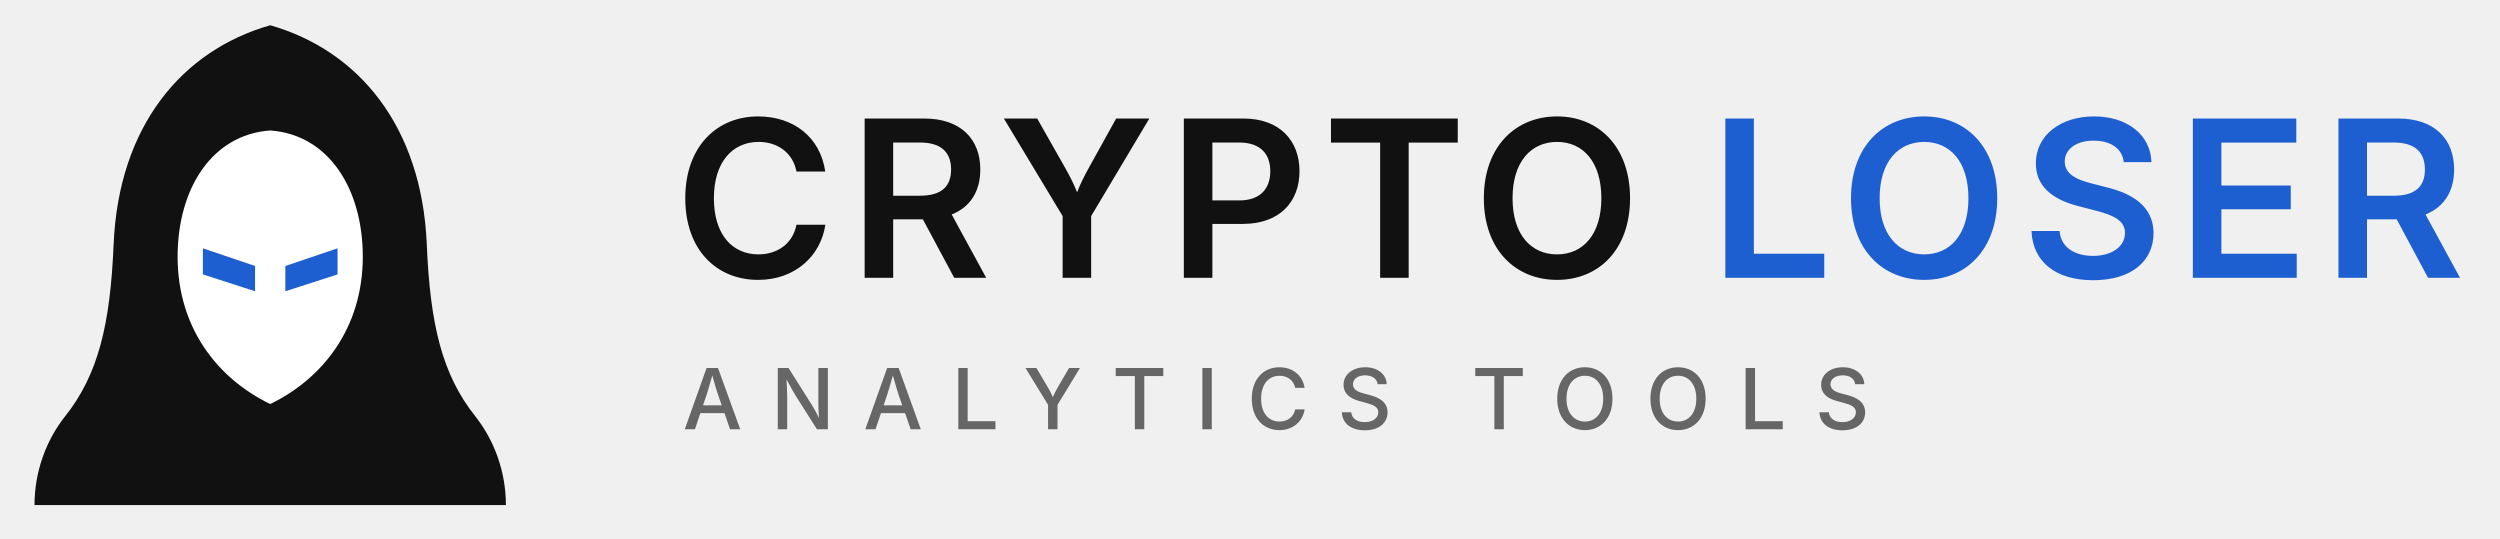
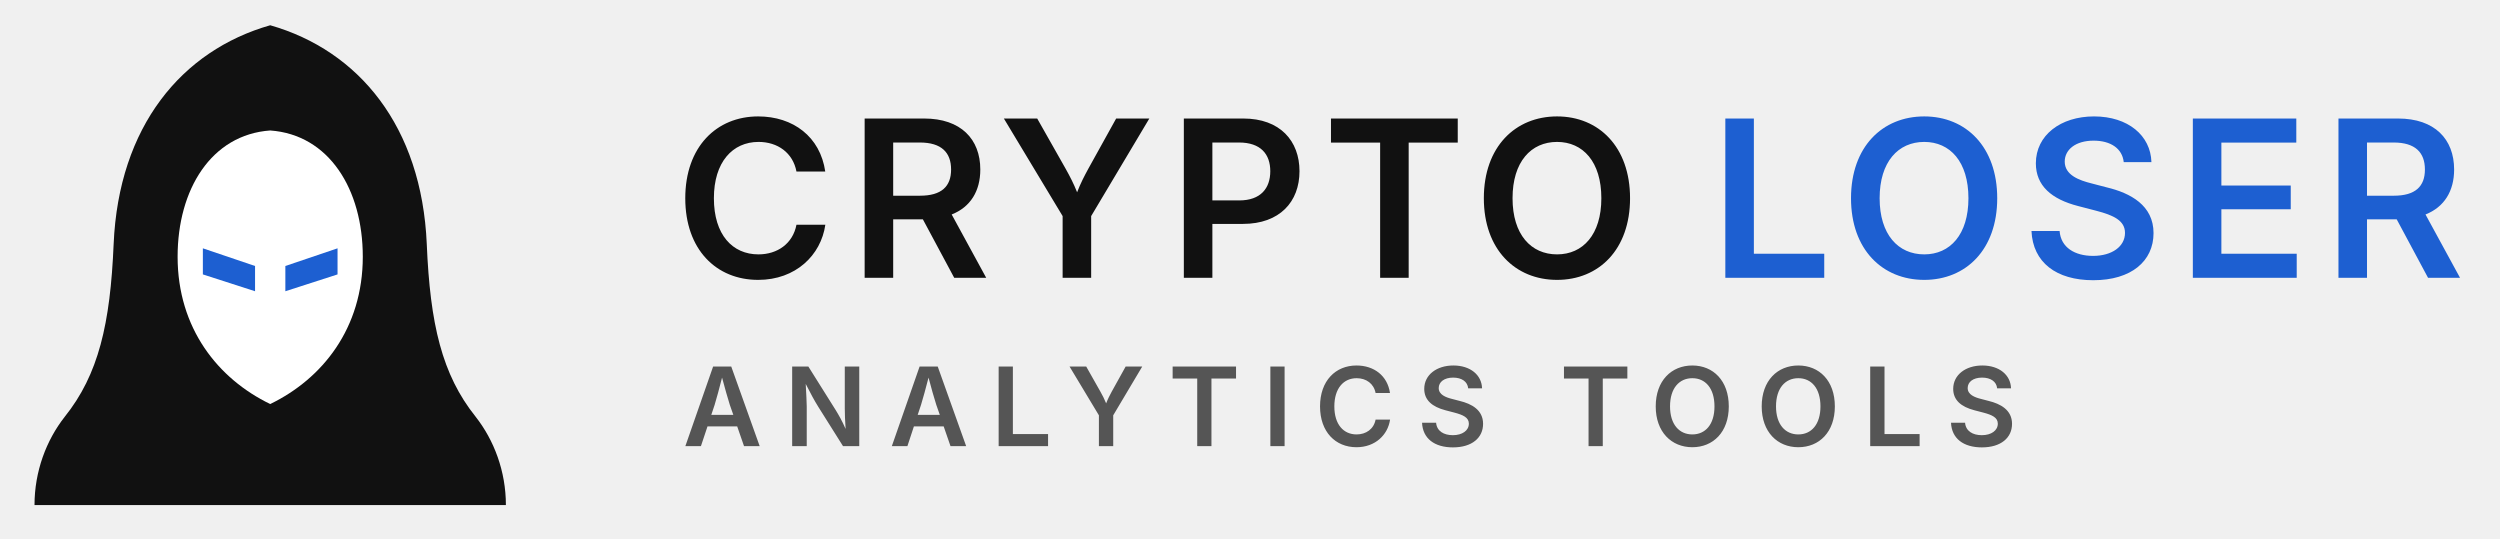
<svg xmlns="http://www.w3.org/2000/svg" viewBox="0 0 296.8 64" width="297" height="64" role="img" aria-label="Crypto Loser Analytics Tools">
  <path d="M32 3C21.5 6 14 15 13.4 29C13 38.5 11.6 44.5 7.6 49.5C5.4 52.3 4 56 4 60H60C60 56 58.6 52.3 56.4 49.5C52.4 44.5 51 38.5 50.6 29C50 15 42.5 6 32 3Z" fill="#111111" />
  <path d="M32 15.5C25 16 21 22.5 21 30.5C21 39 25.8 45 32 48C38.2 45 43 39 43 30.5C43 22.5 39 16 32 15.5Z" fill="#ffffff" />
  <path d="M24 29.5L30.2 31.6V34.6L24 32.6Z M40 29.5L33.8 31.6V34.6L40 32.6Z" fill="#1d5fd1" />
  <g transform="translate(80 33)">
    <path d="M9.97 0.25C14.43 0.25 17.43 -2.68 17.95 -6.3H14.52C14.09 -4.06 12.26 -2.78 10 -2.78C6.93 -2.78 4.71 -5.1 4.71 -9.45C4.71 -13.74 6.92 -16.14 10.02 -16.14C12.28 -16.14 14.1 -14.85 14.52 -12.62H17.94C17.34 -16.76 14.12 -19.17 9.97 -19.17C5.03 -19.17 1.31 -15.56 1.31 -9.45C1.31 -3.35 4.99 0.25 9.97 0.25ZM22.62 0H26.01V-6.94H29.54L33.26 0H37.06L32.96 -7.52C35.19 -8.4 36.36 -10.3 36.36 -12.86C36.36 -16.47 34.05 -18.92 29.69 -18.92H22.62ZM26.01 -9.75V-16.07H29.17C31.75 -16.07 32.89 -14.88 32.89 -12.86C32.89 -10.85 31.75 -9.75 29.2 -9.75ZM46.14 0H49.53V-7.33L56.44 -18.92H52.5L49.19 -12.95C48.7 -12.05 48.28 -11.24 47.86 -10.16C47.44 -11.21 47.02 -12.02 46.5 -12.95L43.12 -18.92H39.16L46.14 -7.33ZM60.54 0H63.93V-6.4H67.56C71.93 -6.4 74.28 -9.03 74.28 -12.66C74.28 -16.26 71.97 -18.92 67.61 -18.92H60.54ZM63.93 -9.19V-16.07H67.09C69.68 -16.07 70.81 -14.68 70.81 -12.66C70.81 -10.64 69.68 -9.19 67.12 -9.19ZM78.02 -16.06H83.86V0H87.25V-16.06H93.08V-18.92H78.02ZM104.88 0.25C109.83 0.25 113.55 -3.34 113.55 -9.45C113.55 -15.56 109.83 -19.17 104.88 -19.17C99.92 -19.17 96.18 -15.56 96.18 -9.45C96.18 -3.35 99.92 0.25 104.88 0.25ZM104.88 -2.78C101.78 -2.78 99.59 -5.14 99.59 -9.45C99.59 -13.77 101.78 -16.14 104.88 -16.14C107.95 -16.14 110.14 -13.79 110.14 -9.45C110.14 -5.13 107.95 -2.78 104.88 -2.78Z" fill="#111111" />
    <path transform="translate(122.97 0)" d="M1.9 0H13.65V-2.86H5.29V-18.92H1.9ZM25.53 0.25C30.48 0.25 34.2 -3.34 34.2 -9.45C34.2 -15.56 30.48 -19.17 25.53 -19.17C20.56 -19.17 16.83 -15.56 16.83 -9.45C16.83 -3.35 20.56 0.25 25.53 0.25ZM25.53 -2.78C22.43 -2.78 20.23 -5.14 20.23 -9.45C20.23 -13.77 22.43 -16.14 25.53 -16.14C28.6 -16.14 30.78 -13.79 30.78 -9.45C30.78 -5.13 28.6 -2.78 25.53 -2.78ZM45.61 0.29C50.13 0.29 52.77 -1.98 52.77 -5.31C52.77 -8.61 50.02 -10.07 47.21 -10.74L45.45 -11.2C43.91 -11.58 42.22 -12.21 42.22 -13.8C42.22 -15.23 43.52 -16.29 45.65 -16.29C47.69 -16.29 49.06 -15.35 49.23 -13.74H52.52C52.43 -16.9 49.74 -19.17 45.7 -19.17C41.74 -19.17 38.79 -16.94 38.79 -13.6C38.79 -10.93 40.66 -9.33 43.82 -8.52L45.97 -7.96C48.01 -7.43 49.38 -6.8 49.38 -5.33C49.38 -3.71 47.82 -2.6 45.59 -2.6C43.45 -2.6 41.76 -3.57 41.61 -5.56H38.27C38.43 -1.83 41.21 0.29 45.61 0.29ZM57.44 0H69.78V-2.86H60.83V-8.14H69.07V-10.96H60.83V-16.06H69.73V-18.92H57.44ZM74.74 0H78.13V-6.94H81.66L85.38 0H89.18L85.08 -7.52C87.31 -8.4 88.48 -10.3 88.48 -12.86C88.48 -16.47 86.17 -18.92 81.82 -18.92H74.74ZM78.13 -9.75V-16.07H81.29C83.87 -16.07 85.01 -14.88 85.01 -12.86C85.01 -10.85 83.87 -9.75 81.32 -9.75Z" fill="#1d5fd1" />
  </g>
-   <g transform="translate(81 51)">
-     <path d="M0.25 0H1.46L2.1 -1.92H4.97L5.63 0H6.84L4.2 -7.28H2.84ZM2.42 -2.85 2.83 -4.05C3.01 -4.6 3.23 -5.36 3.52 -6.4C3.8 -5.37 4.02 -4.63 4.22 -4.05L4.64 -2.85ZM11.3 0H12.42V-3.88C12.42 -4.26 12.38 -5.01 12.34 -5.92C12.87 -4.95 13.15 -4.44 13.5 -3.87L15.96 0H17.25V-7.28H16.12V-3.13C16.12 -2.71 16.14 -2.04 16.19 -1.33C15.87 -2.03 15.54 -2.58 15.32 -2.94L12.58 -7.28H11.3ZM21.7 0H22.91L23.56 -1.92H26.42L27.09 0H28.29L25.66 -7.28H24.29ZM23.88 -2.85 24.28 -4.05C24.46 -4.6 24.69 -5.36 24.97 -6.4C25.26 -5.37 25.48 -4.63 25.67 -4.05L26.09 -2.85ZM32.75 0H37.16V-0.96H33.86V-7.28H32.75ZM43.41 0H44.53V-2.9L47.2 -7.28H45.9L44.55 -4.96C44.34 -4.59 44.16 -4.26 43.98 -3.82C43.8 -4.25 43.62 -4.58 43.4 -4.96L42.03 -7.28H40.73L43.41 -2.9ZM51.45 -6.32H53.72V0H54.84V-6.32H57.1V-7.28H51.45ZM62.86 -7.28H61.74V0H62.86ZM70.89 0.1C72.5 0.1 73.67 -0.92 73.89 -2.36H72.77C72.58 -1.43 71.81 -0.92 70.9 -0.92C69.65 -0.92 68.72 -1.87 68.72 -3.63C68.72 -5.39 69.65 -6.36 70.9 -6.36C71.81 -6.36 72.58 -5.85 72.77 -4.92H73.89C73.64 -6.46 72.42 -7.37 70.89 -7.37C69.01 -7.37 67.61 -5.97 67.61 -3.63C67.61 -1.31 69 0.1 70.89 0.1ZM81.04 0.12C82.75 0.12 83.74 -0.78 83.74 -2.01C83.74 -3.33 82.57 -3.82 81.64 -4.06L80.94 -4.25C80.38 -4.39 79.63 -4.65 79.63 -5.34C79.63 -5.96 80.18 -6.41 81.07 -6.41C81.89 -6.41 82.48 -6.03 82.56 -5.36H83.64C83.61 -6.52 82.59 -7.37 81.09 -7.37C79.63 -7.37 78.51 -6.54 78.51 -5.28C78.51 -4.28 79.22 -3.67 80.41 -3.35L81.26 -3.12C82.04 -2.91 82.64 -2.66 82.64 -2.03C82.64 -1.32 81.96 -0.85 81.04 -0.85C80.2 -0.85 79.49 -1.23 79.43 -2.02H78.31C78.38 -0.69 79.41 0.12 81.04 0.12ZM94.16 -6.32H96.43V0H97.55V-6.32H99.81V-7.28H94.16ZM107.19 0.1C109.07 0.1 110.46 -1.31 110.46 -3.63C110.46 -5.97 109.07 -7.37 107.19 -7.37C105.3 -7.37 103.9 -5.97 103.9 -3.63C103.9 -1.31 105.3 0.1 107.19 0.1ZM107.19 -0.92C105.94 -0.92 105 -1.88 105 -3.63C105 -5.4 105.94 -6.36 107.19 -6.36C108.43 -6.36 109.36 -5.4 109.36 -3.63C109.36 -1.88 108.43 -0.92 107.19 -0.92ZM118.25 0.1C120.14 0.1 121.53 -1.31 121.53 -3.63C121.53 -5.97 120.14 -7.37 118.25 -7.37C116.36 -7.37 114.97 -5.97 114.97 -3.63C114.97 -1.31 116.36 0.1 118.25 0.1ZM118.25 -0.92C117 -0.92 116.07 -1.88 116.07 -3.63C116.07 -5.4 117 -6.36 118.25 -6.36C119.49 -6.36 120.42 -5.4 120.42 -3.63C120.42 -1.88 119.49 -0.92 118.25 -0.92ZM126.28 0H130.69V-0.96H127.4V-7.28H126.28ZM137.78 0.12C139.49 0.12 140.48 -0.78 140.48 -2.01C140.48 -3.33 139.31 -3.82 138.38 -4.06L137.67 -4.25C137.12 -4.39 136.36 -4.65 136.36 -5.34C136.36 -5.96 136.92 -6.41 137.81 -6.41C138.63 -6.41 139.22 -6.03 139.29 -5.36H140.38C140.34 -6.52 139.32 -7.37 137.83 -7.37C136.36 -7.37 135.25 -6.54 135.25 -5.28C135.25 -4.28 135.95 -3.67 137.15 -3.35L138 -3.12C138.78 -2.91 139.38 -2.66 139.38 -2.03C139.38 -1.32 138.7 -0.85 137.78 -0.85C136.94 -0.85 136.23 -1.23 136.17 -2.02H135.05C135.12 -0.69 136.14 0.12 137.78 0.12Z" fill="#666666" />
+   <g transform="translate(81 53)">
+     <path d="M0.32 0H2.17L2.95 -2.34H6.48L7.29 0H9.15L5.77 -9.46H3.62ZM3.4 -3.71 3.8 -4.91C4.06 -5.76 4.34 -6.82 4.68 -8.14C5.03 -6.83 5.33 -5.78 5.6 -4.91L6.02 -3.71ZM13.01 0H14.74V-4.7C14.74 -5.22 14.68 -6.22 14.62 -7.39C15.25 -6.16 15.61 -5.48 16.1 -4.69L19.05 0H20.98V-9.46H19.26V-4.49C19.26 -3.92 19.29 -2.96 19.36 -2.04C18.95 -2.99 18.53 -3.71 18.2 -4.25L14.93 -9.46H13.01ZM24.85 0H26.7L27.47 -2.34H31.01L31.82 0H33.68L30.3 -9.46H28.15ZM27.92 -3.71 28.32 -4.91C28.58 -5.76 28.87 -6.82 29.21 -8.14C29.56 -6.83 29.85 -5.78 30.13 -4.91L30.55 -3.71ZM37.54 0H43.41V-1.43H39.23V-9.46H37.54ZM49.45 0H51.15V-3.66L54.6 -9.46H52.63L50.97 -6.47C50.73 -6.02 50.52 -5.62 50.31 -5.08C50.1 -5.6 49.89 -6.01 49.63 -6.47L47.94 -9.46H45.96L49.45 -3.66ZM58.21 -8.03H61.13V0H62.82V-8.03H65.74V-9.46H58.21ZM71.51 -9.46H69.82V0H71.51ZM80.05 0.13C82.28 0.13 83.78 -1.34 84.04 -3.15H82.32C82.11 -2.03 81.19 -1.39 80.06 -1.39C78.53 -1.39 77.42 -2.55 77.42 -4.72C77.42 -6.87 78.52 -8.07 80.07 -8.07C81.2 -8.07 82.11 -7.43 82.32 -6.31H84.03C83.73 -8.38 82.12 -9.58 80.05 -9.58C77.58 -9.58 75.72 -7.78 75.72 -4.72C75.72 -1.68 77.56 0.13 80.05 0.13ZM91.51 0.15C93.77 0.15 95.09 -0.99 95.09 -2.65C95.09 -4.3 93.72 -5.03 92.31 -5.37L91.43 -5.6C90.66 -5.79 89.82 -6.11 89.82 -6.9C89.82 -7.62 90.47 -8.14 91.53 -8.14C92.55 -8.14 93.24 -7.67 93.32 -6.87H94.97C94.92 -8.45 93.58 -9.58 91.56 -9.58C89.58 -9.58 88.1 -8.47 88.1 -6.8C88.1 -5.47 89.04 -4.67 90.62 -4.26L91.69 -3.98C92.71 -3.71 93.4 -3.4 93.4 -2.67C93.4 -1.85 92.62 -1.3 91.5 -1.3C90.43 -1.3 89.59 -1.78 89.51 -2.78H87.84C87.92 -0.91 89.31 0.15 91.51 0.15ZM104.7 -8.03H107.62V0H109.31V-8.03H112.23V-9.46H104.7ZM119.95 0.13C122.42 0.13 124.28 -1.67 124.28 -4.72C124.28 -7.78 122.42 -9.58 119.95 -9.58C117.47 -9.58 115.6 -7.78 115.6 -4.72C115.6 -1.68 117.47 0.13 119.95 0.13ZM119.95 -1.39C118.4 -1.39 117.3 -2.57 117.3 -4.72C117.3 -6.89 118.4 -8.07 119.95 -8.07C121.49 -8.07 122.58 -6.89 122.58 -4.72C122.58 -2.56 121.49 -1.39 119.95 -1.39ZM132.54 0.13C135.02 0.13 136.88 -1.67 136.88 -4.72C136.88 -7.78 135.02 -9.58 132.54 -9.58C130.06 -9.58 128.19 -7.78 128.19 -4.72C128.19 -1.68 130.06 0.13 132.54 0.13ZM132.54 -1.39C130.99 -1.39 129.89 -2.57 129.89 -4.72C129.89 -6.89 130.99 -8.07 132.54 -8.07C134.08 -8.07 135.17 -6.89 135.17 -4.72C135.17 -2.56 134.08 -1.39 132.54 -1.39ZM141.08 0H146.95V-1.43H142.78V-9.46H141.08ZM154.35 0.15C156.61 0.15 157.93 -0.99 157.93 -2.65C157.93 -4.3 156.55 -5.03 155.15 -5.37L154.27 -5.6C153.5 -5.79 152.66 -6.11 152.66 -6.9C152.66 -7.62 153.3 -8.14 154.37 -8.14C155.39 -8.14 156.08 -7.67 156.16 -6.87H157.81C157.76 -8.45 156.42 -9.58 154.4 -9.58C152.42 -9.58 150.94 -8.47 150.94 -6.8C150.94 -5.47 151.88 -4.67 153.46 -4.26L154.53 -3.98C155.55 -3.71 156.24 -3.4 156.24 -2.67C156.24 -1.85 155.46 -1.3 154.34 -1.3C153.27 -1.3 152.43 -1.78 152.35 -2.78H150.68C150.76 -0.91 152.15 0.15 154.35 0.15Z" fill="#555555" />
  </g>
</svg>
